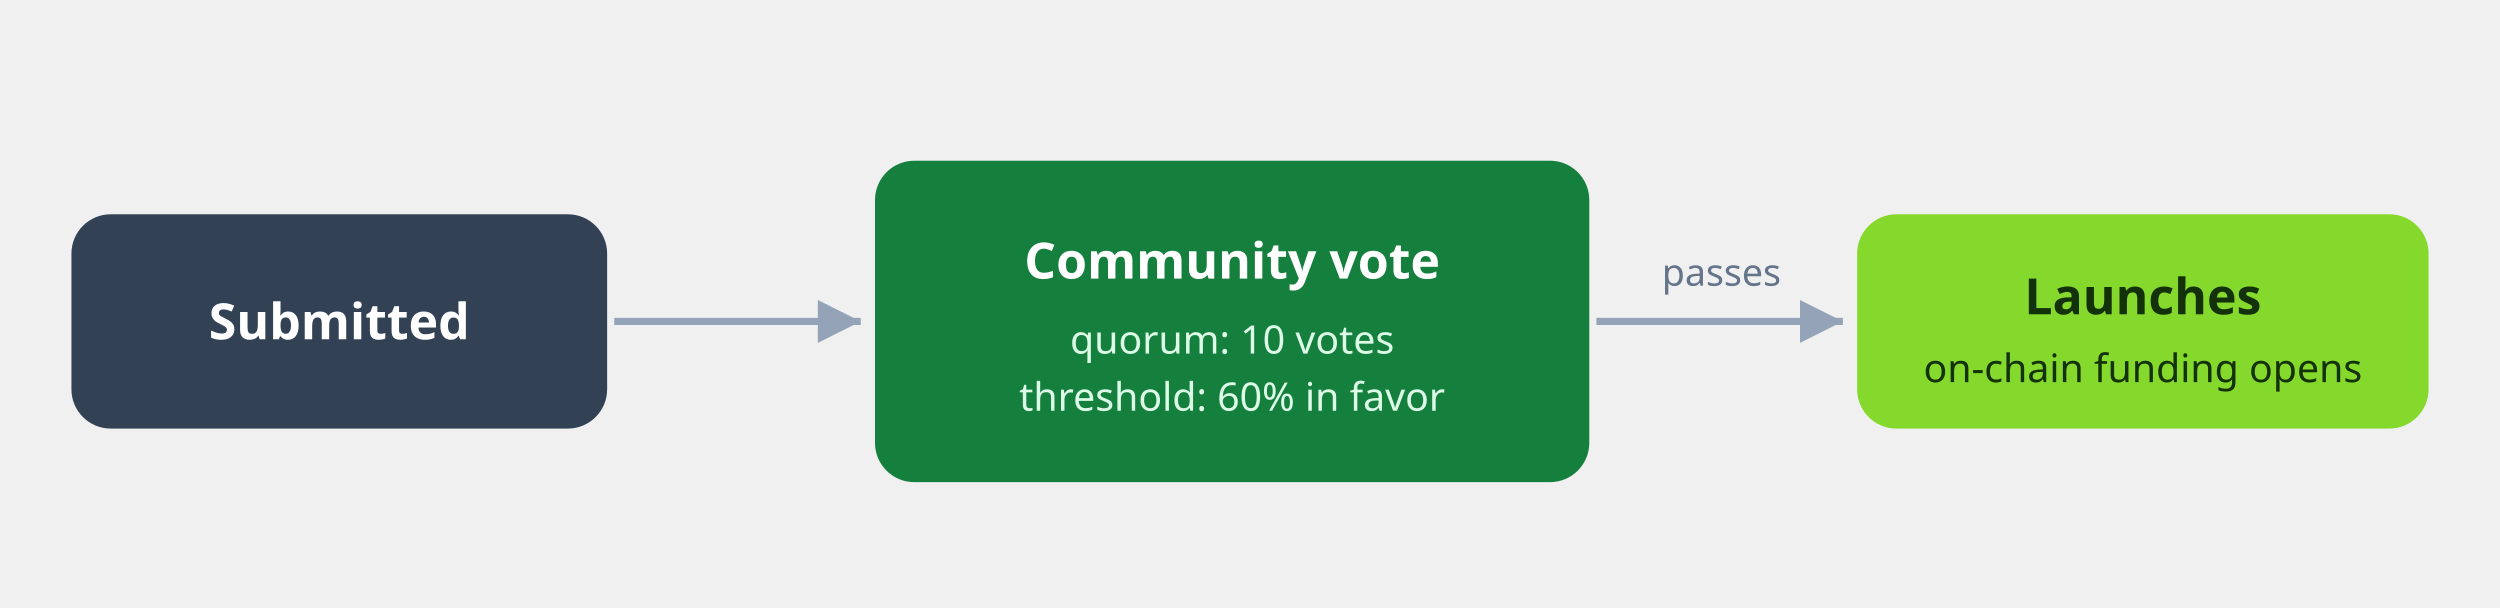
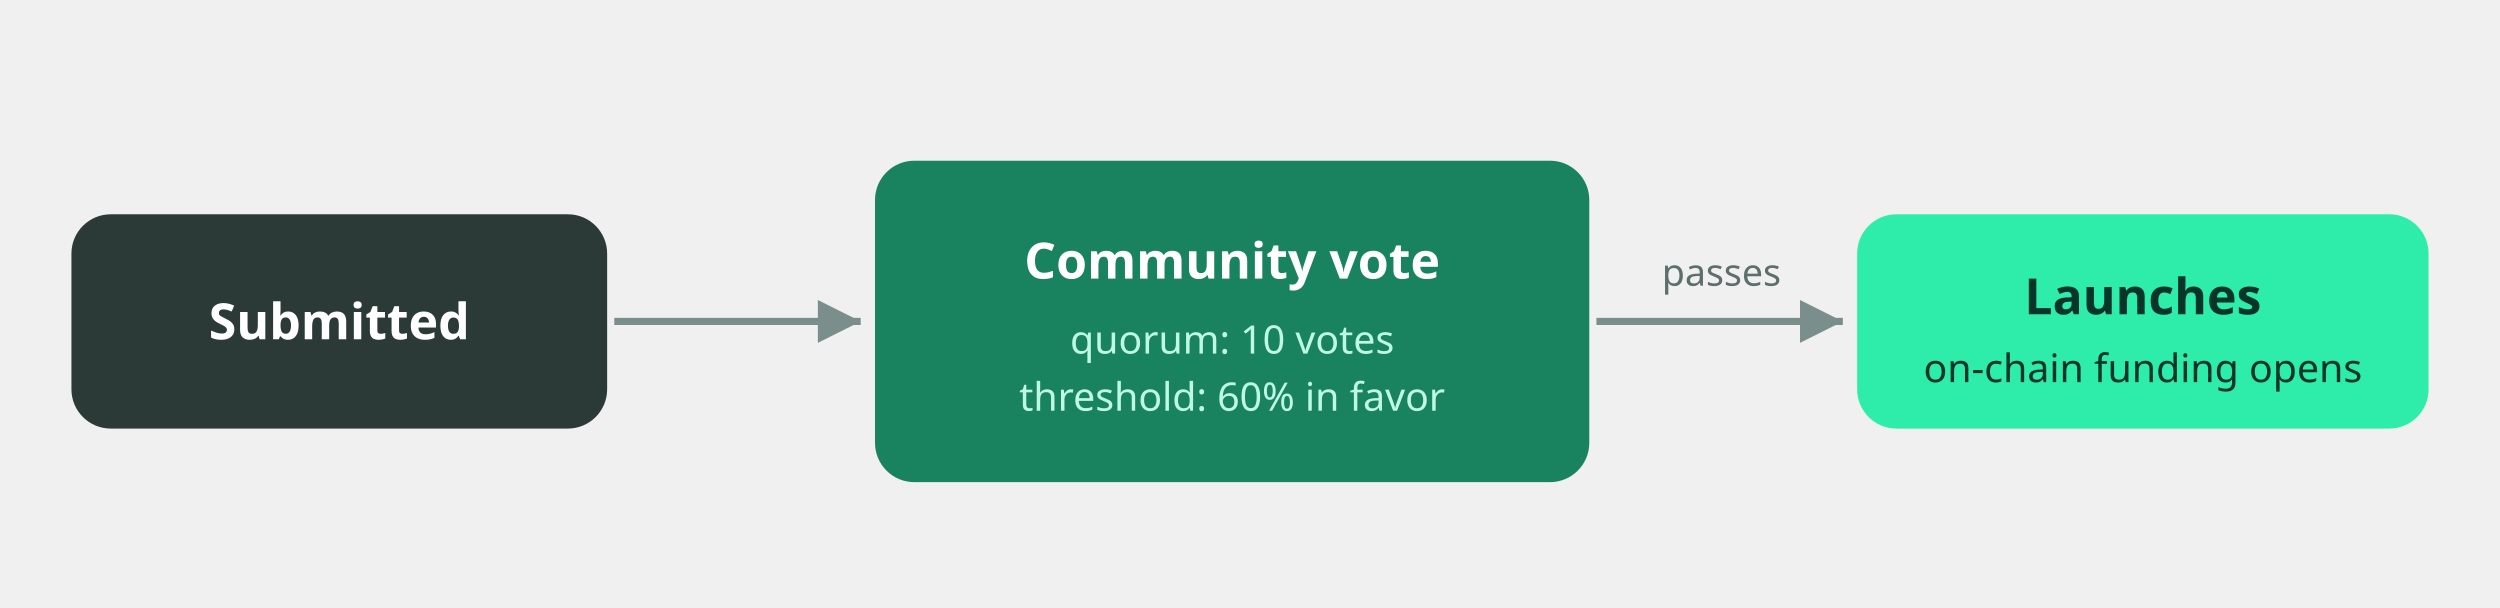
<svg xmlns="http://www.w3.org/2000/svg" viewBox="0 0 700 170" font-family="ui-sans-serif,system-ui,sans-serif" role="img" aria-label="A crowdfunding campaign must pass a community vote before it can launch">
  <defs>
    <marker id="e" markerWidth="9" markerHeight="9" refX="6" refY="3" orient="auto">
-       <path d="M0 0l6 3-6 3z" fill="#94a3b8" />
+       <path d="M0 0l6 3-6 3z" fill="#7a8f8b" />
    </marker>
  </defs>
-   <rect x="20" y="60" width="150" height="60" rx="11" fill="#334155" />
+   <rect x="20" y="60" width="150" height="60" rx="11" fill="#2c3a37" />
  <text x="95" y="95" fill="#fff" font-size="14" font-weight="700" text-anchor="middle">Submitted</text>
-   <rect x="245" y="45" width="200" height="90" rx="11" fill="#15803D" />
+   <rect x="245" y="45" width="200" height="90" rx="11" fill="#19825e" />
  <text x="345" y="78" fill="#fff" font-size="14" font-weight="700" text-anchor="middle">Community vote</text>
-   <text x="345" y="99" fill="#dcfce7" font-size="11" text-anchor="middle">quorum: 10 votes</text>
-   <text x="345" y="115" fill="#dcfce7" font-size="11" text-anchor="middle">threshold: 60% in favor</text>
-   <rect x="520" y="60" width="160" height="60" rx="11" fill="#85d82c" />
-   <text x="600" y="88" fill="#14320a" font-size="14" font-weight="700" text-anchor="middle">Launches</text>
-   <text x="600" y="107" fill="#14320a" font-size="11" text-anchor="middle">on-chain funding opens</text>
-   <line x1="172" y1="90" x2="241" y2="90" stroke="#94a3b8" stroke-width="2" marker-end="url(#e)" />
-   <line x1="447" y1="90" x2="516" y2="90" stroke="#94a3b8" stroke-width="2" marker-end="url(#e)" />
-   <text x="482" y="80" fill="#64748b" font-size="10.5" text-anchor="middle">passes</text>
+   <text x="345" y="99" fill="#bef9e5" font-size="11" text-anchor="middle">quorum: 10 votes</text>
+   <text x="345" y="115" fill="#bef9e5" font-size="11" text-anchor="middle">threshold: 60% in favor</text>
+   <rect x="520" y="60" width="160" height="60" rx="11" fill="#2eedaa" />
+   <text x="600" y="88" fill="#08352a" font-size="14" font-weight="700" text-anchor="middle">Launches</text>
+   <text x="600" y="107" fill="#08352a" font-size="11" text-anchor="middle">on-chain funding opens</text>
+   <line x1="172" y1="90" x2="241" y2="90" stroke="#7a8f8b" stroke-width="2" marker-end="url(#e)" />
+   <line x1="447" y1="90" x2="516" y2="90" stroke="#7a8f8b" stroke-width="2" marker-end="url(#e)" />
+   <text x="482" y="80" fill="#5c6f6b" font-size="10.5" text-anchor="middle">passes</text>
</svg>
